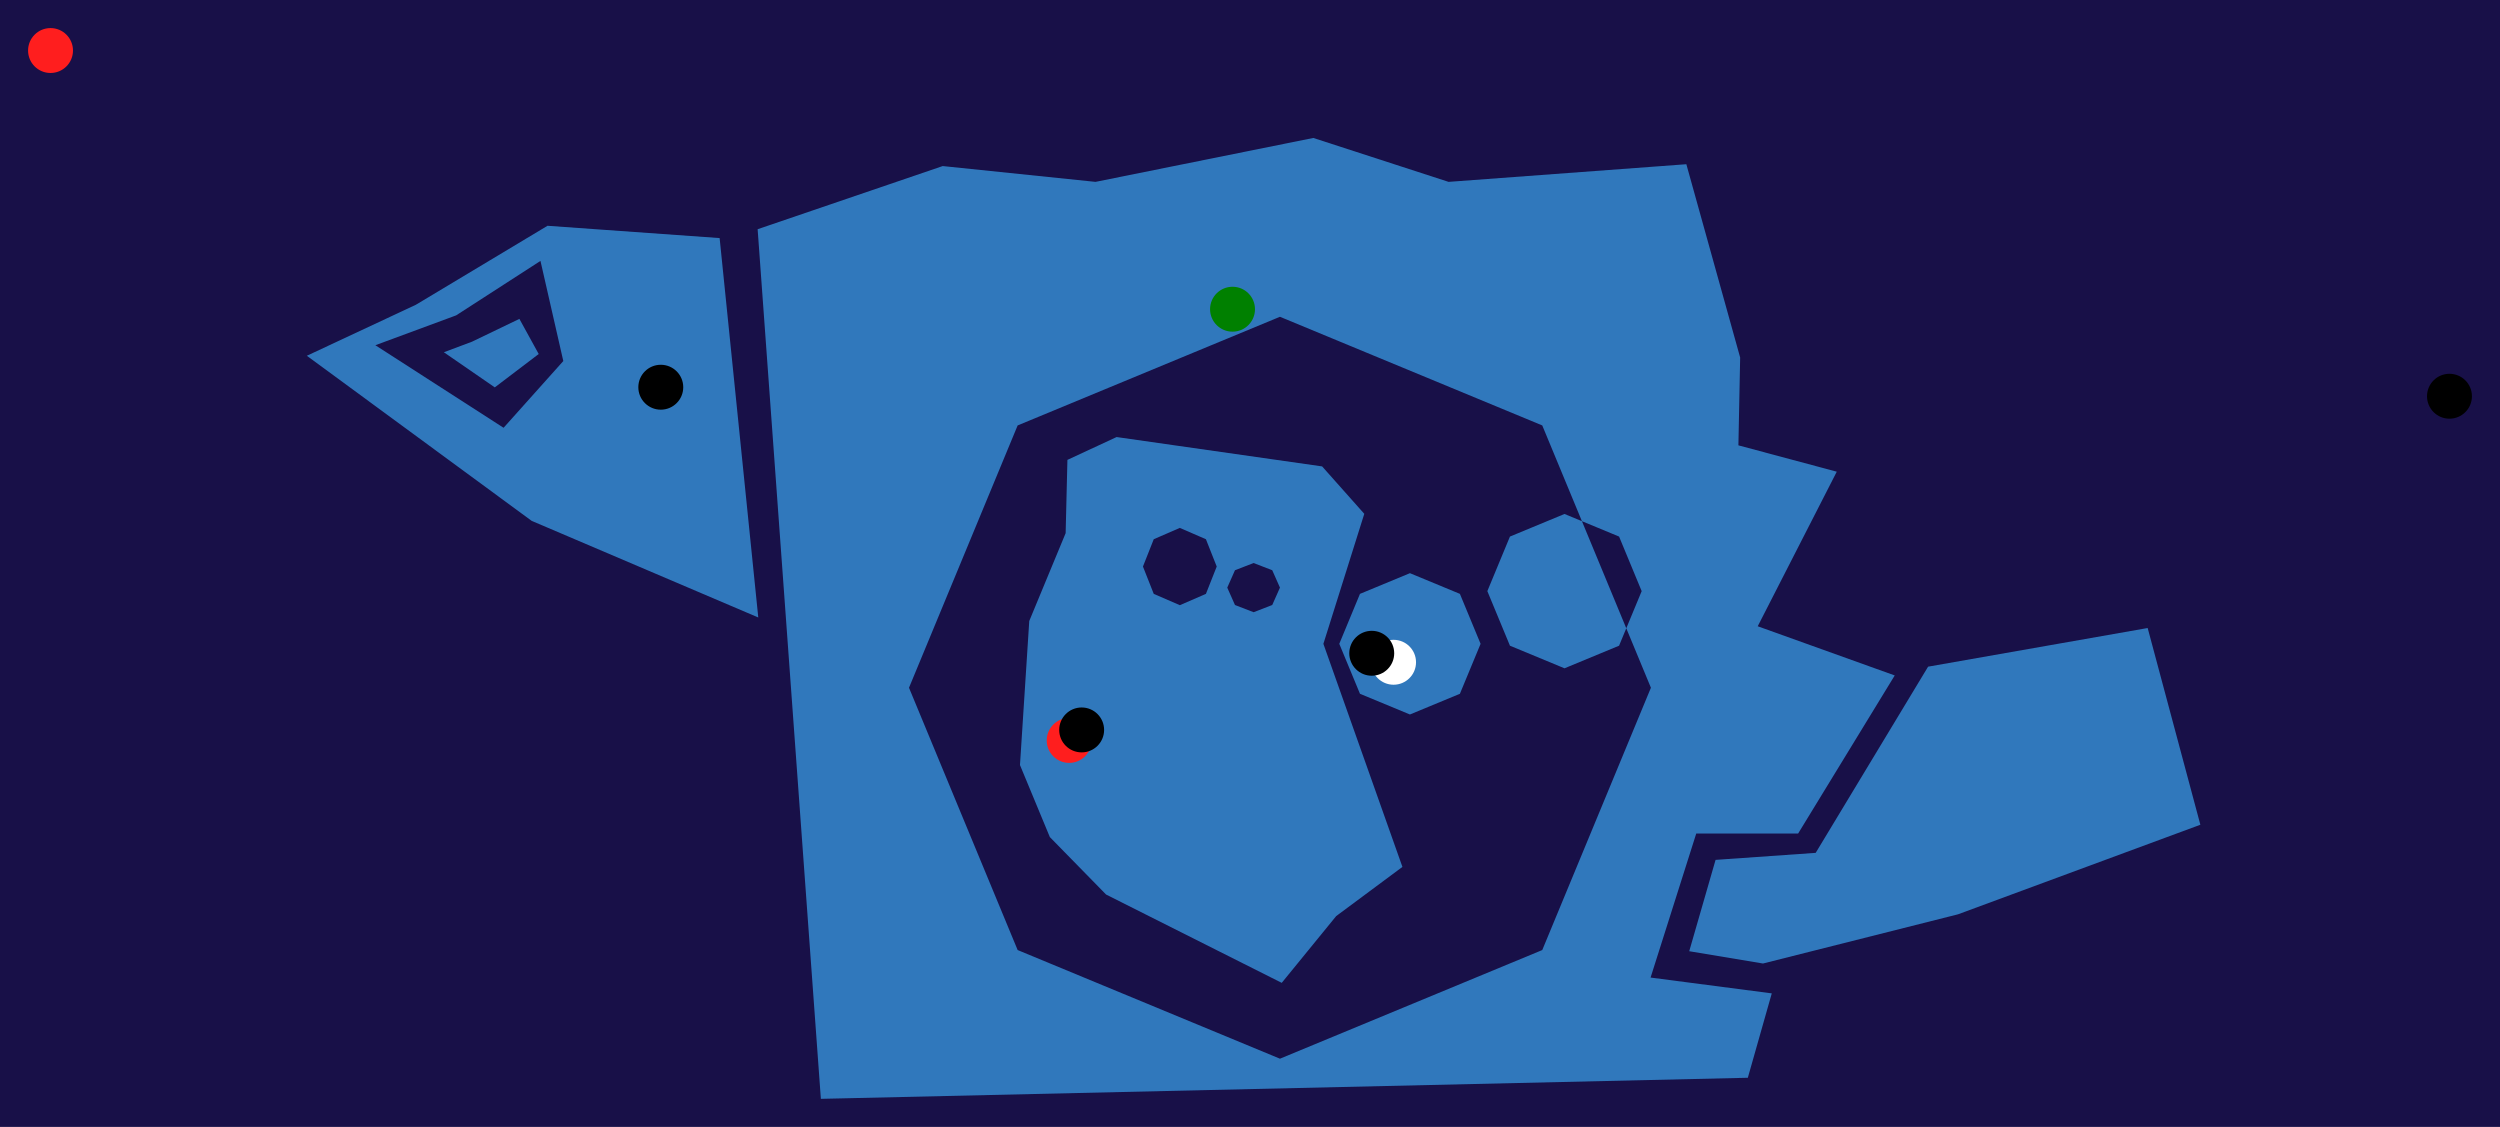
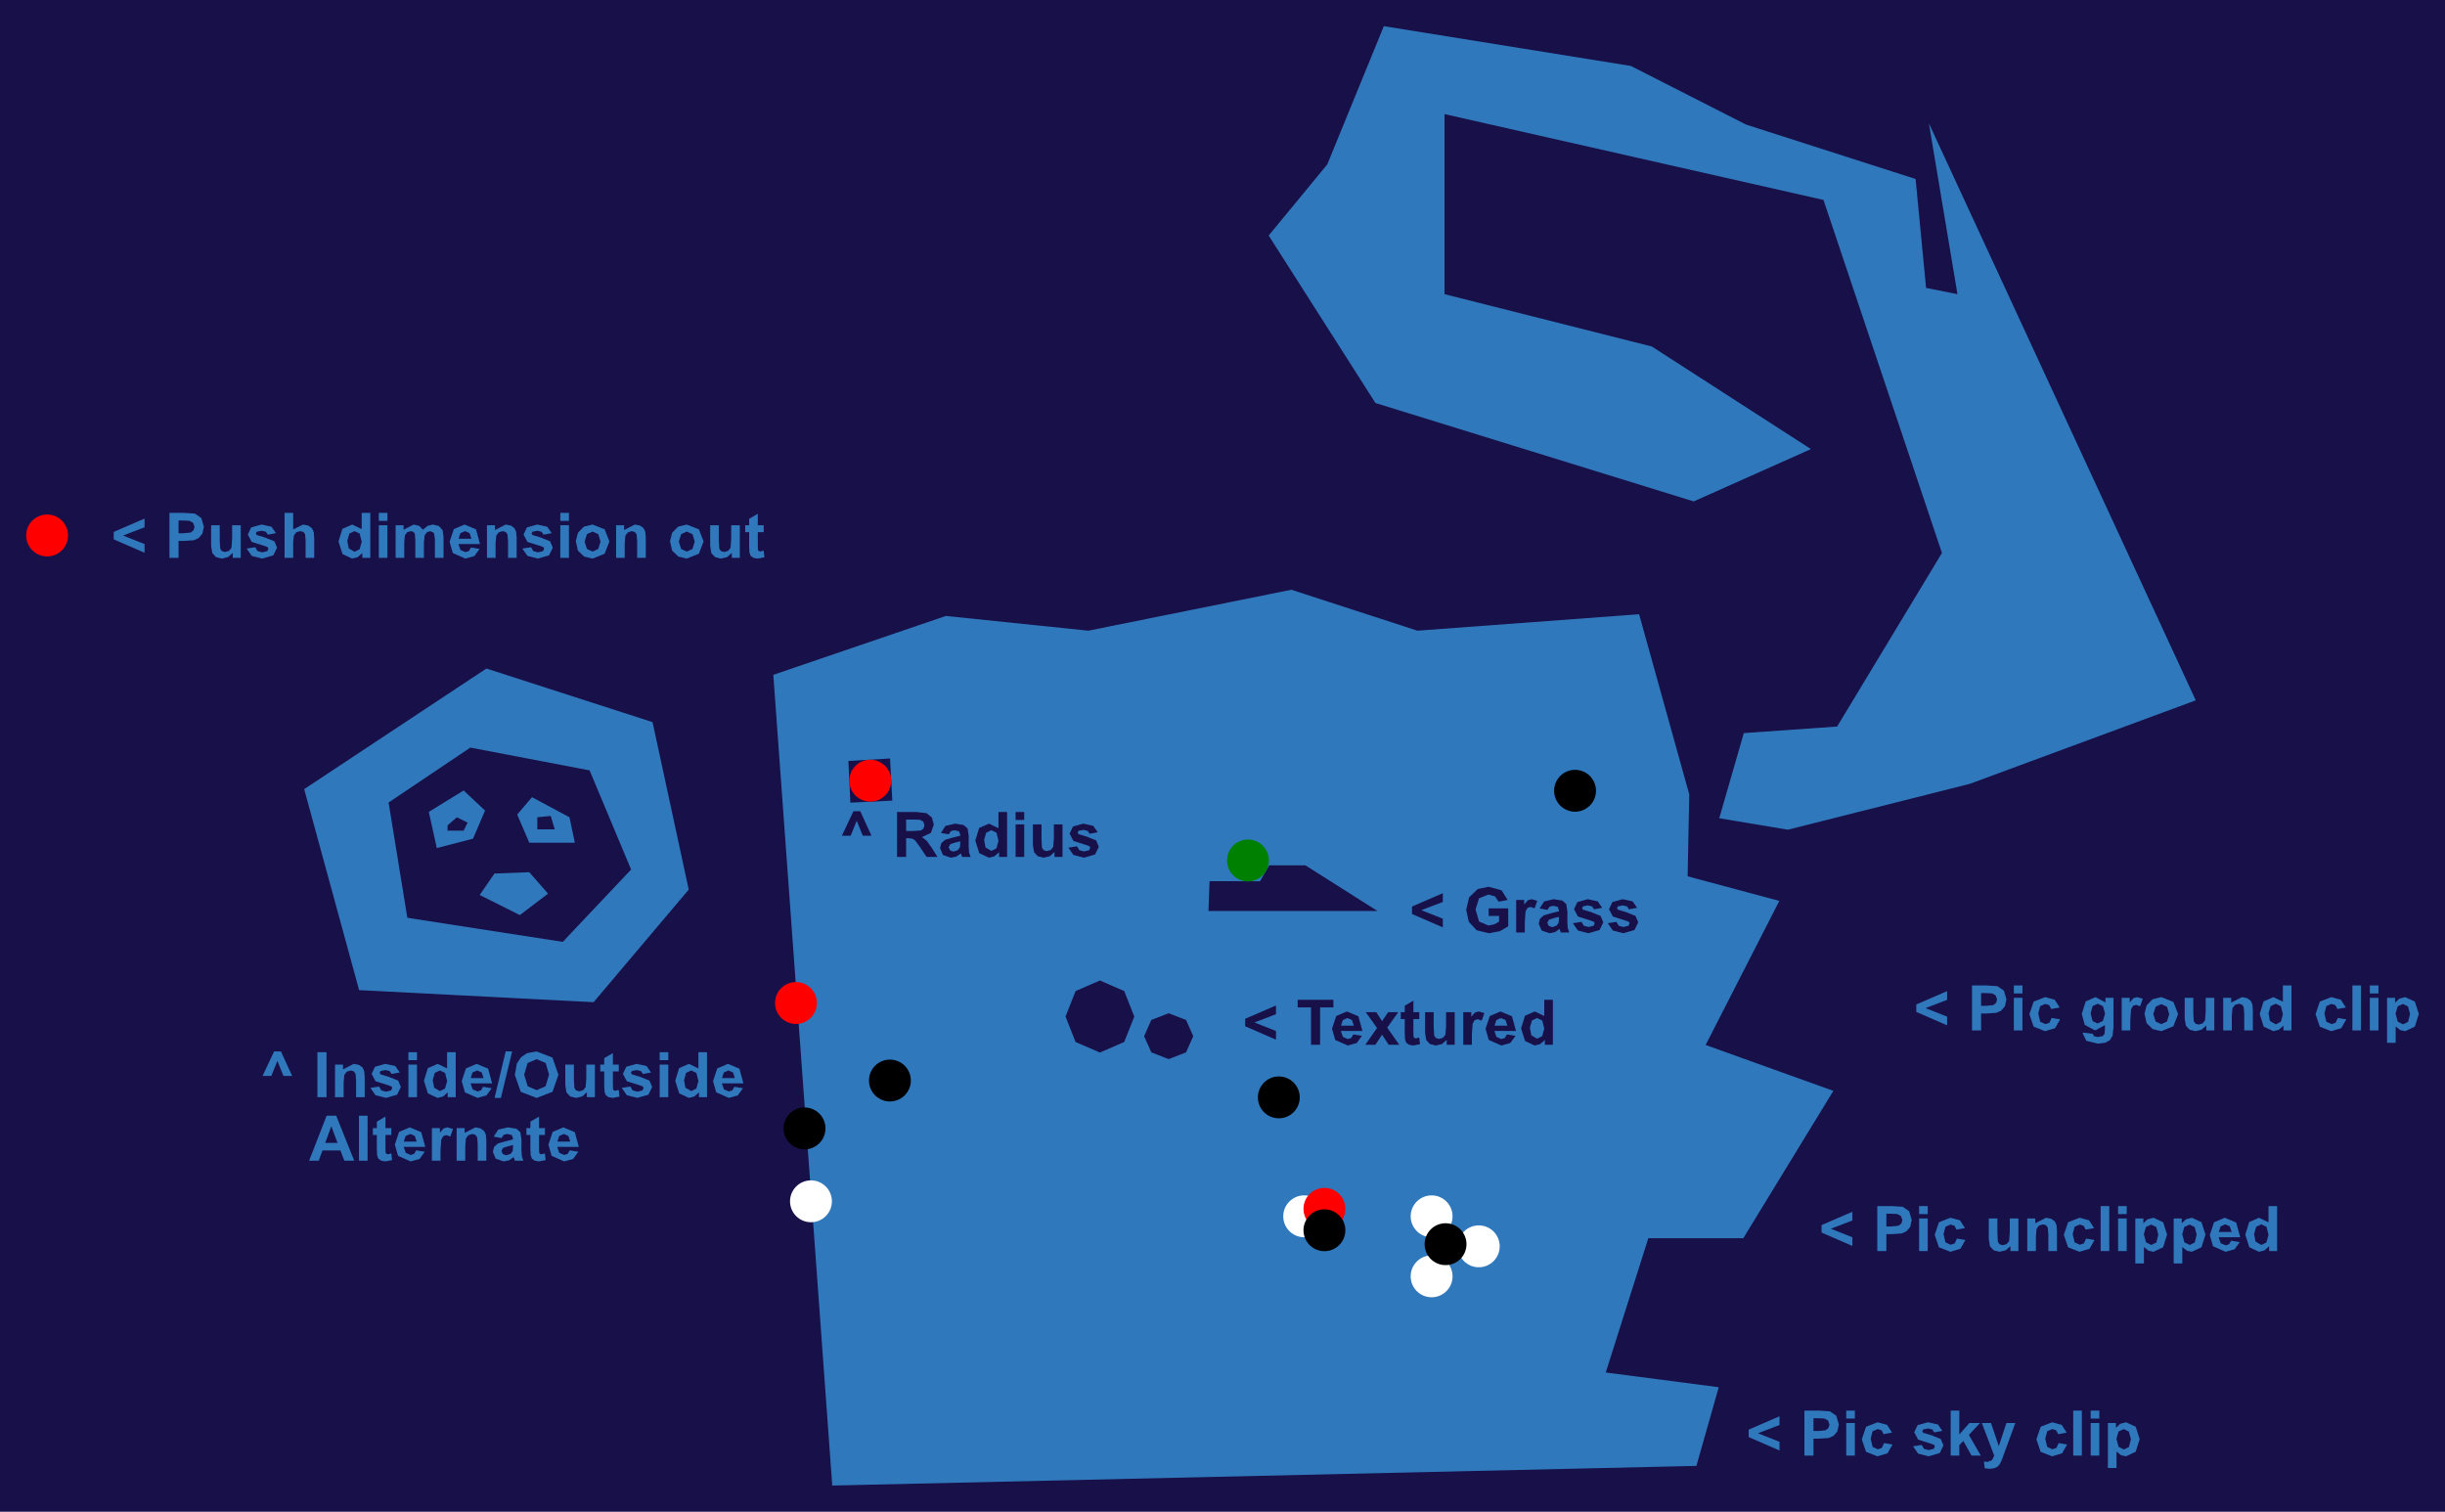
- <svg xmlns="http://www.w3.org/2000/svg" width="890.563" height="401.436">
+ <svg xmlns="http://www.w3.org/2000/svg" width="934.263" height="577.64">
  <rect width="100%" height="100%" style="fill: #181048;" />
-   <path fill-rule="evenodd" fill="#3078bc" d="M622.619 383.927 L292.414 391.436 L269.888 81.652 L335.816 59.155 L390.252 64.786 L467.841 49.143 L516.02 64.786 L600.719 58.5 L619.888 127.357 L619.263 158.643 L654.302 168.028 L626.145 223.091 L674.951 240.611 L640.537 296.925 L604.246 296.925 L587.977 348.233 L631.151 353.864 M576.755 230.014 L576.755 230.014 L557.317 238.065 L557.317 238.065 L537.88 230.014 L537.88 230.014 L529.829 210.577 L529.829 210.577 L537.88 191.139 L537.88 191.139 L557.317 183.088 L557.317 183.088 L563.52 185.657 L549.393 151.55 L455.952 112.846 L362.511 151.55 L323.807 244.991 L362.511 338.431 L455.952 377.136 L549.393 338.431 L588.097 244.991 L579.324 223.811 M527.424 229.348 L520.052 247.145 L520.052 247.145 L502.255 254.517 L502.255 254.517 L484.458 247.145 L484.458 247.145 L477.086 229.348 L477.086 229.348 L484.458 211.551 L484.458 211.551 L502.255 204.179 L502.255 204.179 L520.052 211.551 L520.052 211.551 L527.424 229.348 M499.58 308.813 L475.981 326.339 L456.584 350.116 L394.007 318.652 L394.007 318.652 L373.978 298.182 L363.341 272.528 L366.648 221.214 L366.648 221.214 L379.609 189.922 L379.609 189.922 L380.241 163.82 L397.761 155.686 L470.975 166.145 L485.992 183.039 L471.423 229.348 M584.806 210.577 L576.755 191.139 L563.521 185.658 L579.324 223.811 M453.203 203.131 L446.566 200.565 L439.93 203.131 L437.181 209.325 L439.93 215.519 L446.566 218.085 L453.203 215.519 L455.952 209.325 M429.578 192.083 L420.287 188.051 L410.995 192.083 L407.147 201.817 L410.995 211.55 L420.287 215.582 L429.578 211.55 L433.426 201.817 M646.794 303.808 L686.839 237.482 L765.053 223.717 L783.825 293.796 L697.477 325.707 L628.023 343.227 L601.743 338.847 L611.128 306.31 M195.031 80.429 L256.35 84.809 L270.116 219.962 L270.116 219.962 L189.399 185.548 L109.308 126.731 L148.102 108.586 M192.528 92.943 L162.494 112.34 L133.711 122.977 L179.388 152.385 L200.662 128.608 M191.902 126.106 L176.259 137.994 L158.114 125.48 L168.125 121.726 L185.019 113.591 Z" />
-   <circle cx="439.058" cy="110.15" r="8" stroke="black" stroke-width="0" fill="green" />
-   <circle cx="496.424" cy="235.918" r="8" stroke="black" stroke-width="0" fill="white" />
-   <circle cx="380.867" cy="263.762" r="8" stroke="black" stroke-width="0" fill="rgb(255,30,30)" />
-   <circle cx="18" cy="18" r="8" stroke="black" stroke-width="0" fill="rgb(255,30,30)" />
-   <circle cx="235.389" cy="137.939" r="8" stroke="black" stroke-width="0" fill="black" />
-   <circle cx="385.312" cy="260.019" r="8" stroke="black" stroke-width="0" fill="black" />
-   <circle cx="488.652" cy="232.712" r="8" stroke="black" stroke-width="0" fill="black" />
-   <circle cx="872.563" cy="141.151" r="8" stroke="black" stroke-width="0" fill="black" />
+   <path fill-rule="evenodd" fill="#3078bc" d="M648.218 560.132 L318.014 567.64 L295.488 257.857 L361.415 235.359 L415.852 240.991 L493.44 225.348 L541.62 240.991 L626.319 234.705 L645.488 303.562 L644.862 334.847 L679.902 344.233 L651.745 399.296 L700.551 416.816 L666.136 473.13 L629.845 473.13 L613.577 524.438 L656.751 530.069 M453.203 389.736 L446.566 387.17 L439.93 389.736 L437.181 395.93 L439.93 402.124 L446.566 404.69 L453.203 402.124 L455.952 395.93 M429.578 378.688 L420.287 374.656 L410.995 378.688 L407.147 388.421 L410.995 398.155 L420.287 402.187 L429.578 398.155 L433.426 388.421 M737.054 47.126 L839.024 267.604 L752.676 299.515 L683.222 317.035 L656.942 312.655 L666.328 280.118 L701.993 277.615 L742.039 211.29 L696.774 76.399 L551.976 43.6 L551.976 112.399 L631.175 132.398 L691.974 171.598 L647.175 191.597 L525.576 153.998 L484.777 89.999 L507.177 62.799 L528.776 10 L623.175 25.2 L667.174 47.599 L731.974 68.399 L735.974 109.999 L747.973 112.399 M260.27 204.101 L259.391 206.937 L260.27 209.773 L262.438 210.758 L264.6 209.773 L265.473 206.914 L264.6 204.101 L262.438 203.117 M224.27 204.101 L223.391 206.937 L224.27 209.773 L226.438 210.758 L228.6 209.773 L229.473 206.914 L228.6 204.101 L226.438 203.117 M175.918 203.738 L175.226 205.871 L180.148 205.871 L179.41 203.697 L177.699 202.953 M133.498 203.884 L132.707 206.668 L133.257 209.55 L135.484 210.84 L137.418 209.873 L138.214 206.984 L137.441 203.896 L135.46 202.953 M274.664 200.715 L274.664 206.433 L274.846 209.65 L275.508 210.588 L276.727 210.933 L278.238 210.47 L279.153 209.322 L279.399 205.965 L279.399 200.715 L282.692 200.715 L282.692 213.16 L279.633 213.16 L279.633 211.297 L277.846 212.867 L275.508 213.441 L273.258 212.89 L271.817 211.343 L271.371 208.59 L271.371 200.715 M217.399 200.715 L217.399 213.16 L214.106 213.16 L214.106 200.715 M148.039 200.715 L148.039 213.16 L144.746 213.16 L144.746 200.715 M83.96 200.715 L83.96 206.433 L84.142 209.65 L84.804 210.588 L86.023 210.933 L87.534 210.47 L88.449 209.322 L88.695 205.965 L88.695 200.715 L91.988 200.715 L91.988 213.16 L88.929 213.16 L88.929 211.297 L87.142 212.867 L84.804 213.441 L82.554 212.89 L81.113 211.343 L80.667 208.59 L80.667 200.715 M267.055 202.267 L268.86 206.902 L267.037 211.584 L262.449 213.441 L259.186 212.668 L256.824 210.4 L256.016 206.761 L256.824 203.586 L259.115 201.242 L262.426 200.433 M244.57 200.826 L245.936 201.828 L246.58 203.211 L246.762 205.425 L246.762 213.16 L243.469 213.16 L243.469 206.808 L243.258 204.201 L242.572 203.281 L241.43 202.953 L239.895 203.422 L238.963 204.664 L238.711 207.523 L238.711 213.16 L235.418 213.16 L235.418 200.715 L238.477 200.715 L238.477 202.543 L242.578 200.433 M231.055 202.267 L232.86 206.902 L231.037 211.584 L226.449 213.441 L223.186 212.668 L220.824 210.4 L220.016 206.761 L220.824 203.586 L223.115 201.242 L226.426 200.433 M209.094 201.265 L210.805 203.726 L207.699 204.3 L206.943 203.187 L205.355 202.8 L203.492 203.164 L203.117 203.832 L203.445 204.429 L206.521 205.355 L210.195 206.82 L211.226 209.269 L209.797 212.211 L205.566 213.441 L201.541 212.41 L199.601 209.609 L202.906 209.105 L203.762 210.564 L205.566 211.062 L207.488 210.593 L207.922 209.715 L207.687 209.093 L206.586 208.66 L201.535 207.054 L200.058 204.254 L201.336 201.535 L205.297 200.433 M195.227 200.826 L196.592 201.828 L197.236 203.211 L197.418 205.425 L197.418 213.16 L194.125 213.16 L194.125 206.808 L193.914 204.201 L193.228 203.281 L192.086 202.953 L190.551 203.422 L189.619 204.664 L189.367 207.523 L189.367 213.16 L186.074 213.16 L186.074 200.715 L189.133 200.715 L189.133 202.543 L193.234 200.433 M181.883 202.267 L183.418 207.886 L175.168 207.886 L175.965 210.166 L177.863 210.98 L179.164 210.558 L179.961 209.199 L183.242 209.75 L181.244 212.498 L177.828 213.441 L173.023 211.32 L171.793 207.031 L173.41 202.185 L177.5 200.433 M160.16 200.925 L161.601 202.414 L163.371 200.925 L165.398 200.433 L167.718 200.99 L169.136 202.625 L169.476 205.203 L169.476 213.16 L166.183 213.16 L166.183 206.047 L165.843 203.656 L164.437 202.953 L163.136 203.375 L162.257 204.611 L161.988 207.183 L161.988 213.16 L158.695 213.16 L158.695 206.34 L158.519 203.996 L157.974 203.211 L156.972 202.953 L155.601 203.363 L154.728 204.547 L154.464 207.113 L154.464 213.16 L151.171 213.16 L151.171 200.715 L154.207 200.715 L154.207 202.414 L158.086 200.433 M103.734 201.265 L105.445 203.726 L102.339 204.3 L101.583 203.187 L99.995 202.8 L98.132 203.164 L97.757 203.832 L98.085 204.429 L101.161 205.355 L104.835 206.82 L105.866 209.269 L104.437 212.211 L100.206 213.441 L96.181 212.41 L94.241 209.609 L97.546 209.105 L98.402 210.564 L100.206 211.062 L102.128 210.593 L102.562 209.715 L102.327 209.093 L101.226 208.66 L96.175 207.054 L94.698 204.254 L95.976 201.535 L99.937 200.433 M68.222 203.761 L70.12 203.761 L72.862 203.492 L73.946 202.648 L74.339 201.312 L73.788 199.765 L72.394 199.004 L69.898 198.886 L68.222 198.886 M55.234 201.488 L47.019 204.629 L55.234 207.886 L55.234 211.203 L43.456 206.082 L43.456 203.246 L55.234 198.148 M289.563 200.715 L291.813 200.715 L291.813 203.34 L289.563 203.34 L289.563 208.355 L289.627 210.131 L289.92 210.547 L290.477 210.711 L291.801 210.394 L292.082 212.949 L289.481 213.441 L287.875 213.142 L286.826 212.369 L286.363 211.086 L286.258 208.765 L286.258 203.34 L284.746 203.34 L284.746 200.715 L286.258 200.715 L286.258 198.242 L289.563 196.32 M217.399 195.98 L217.399 199.027 L214.106 199.027 L214.106 195.98 M148.039 195.98 L148.039 199.027 L144.746 199.027 L144.746 195.98 M141.496 195.98 L141.496 213.16 L138.437 213.16 L138.437 211.332 L136.638 212.92 L134.546 213.441 L130.873 211.713 L129.343 206.89 L130.832 202.08 L134.593 200.433 L138.203 202.168 L138.203 195.98 M112.027 195.98 L112.027 202.297 L115.835 200.433 L117.886 200.855 L119.263 201.933 L119.896 203.386 L120.066 205.859 L120.066 213.16 L116.773 213.16 L116.773 206.586 L116.585 204.101 L115.923 203.263 L114.734 202.953 L113.269 203.351 L112.326 204.552 L112.027 206.925 L112.027 213.16 L108.734 213.16 L108.734 195.98 M70.319 195.98 L74.444 196.238 L76.917 197.92 L77.913 201.265 L77.339 203.925 L75.88 205.619 L74.081 206.433 L70.483 206.679 L68.222 206.679 L68.222 213.16 L64.753 213.16 L64.753 195.98 M194.037 438.031 L192.244 438.605 L191.6 439.765 L192.116 440.961 L193.428 441.465 L195.127 440.879 L195.912 439.789 L196.041 438.183 L196.041 437.527 M213.674 434.082 L212.983 436.215 L217.905 436.215 L217.166 434.041 L215.455 433.297 M154.994 434.082 L154.303 436.215 L159.225 436.215 L158.486 434.041 L156.775 433.297 M219.639 432.611 L221.174 438.23 L212.924 438.23 L213.721 440.51 L215.62 441.324 L216.92 440.902 L217.717 439.543 L220.998 440.094 L219 442.842 L215.584 443.785 L210.78 441.664 L209.549 437.375 L211.166 432.529 L215.256 430.777 M197.319 431.299 L198.836 432.623 L199.276 435.57 L199.241 439.414 L199.399 441.834 L199.991 443.504 L196.733 443.504 L196.416 442.531 L196.299 442.144 L194.494 443.375 L192.444 443.785 L189.414 442.742 L188.307 440.105 L188.811 438.224 L190.223 436.959 L192.842 436.191 L196.041 435.383 L196.041 435.054 L195.573 433.701 L193.803 433.297 L192.432 433.642 L191.635 434.855 L188.647 434.316 L190.381 431.644 L194.037 430.777 M183.639 431.17 L185.004 432.172 L185.649 433.554 L185.83 435.769 L185.83 443.504 L182.537 443.504 L182.537 437.152 L182.327 434.545 L181.641 433.625 L180.498 433.297 L178.963 433.765 L178.032 435.008 L177.78 437.867 L177.78 443.504 L174.487 443.504 L174.487 431.058 L177.545 431.058 L177.545 432.886 L181.647 430.777 M173.096 431.398 L172.076 434.269 L170.53 433.73 L169.358 434.111 L168.602 435.488 L168.326 439.66 L168.326 443.504 L165.034 443.504 L165.034 431.058 L168.092 431.058 L168.092 432.828 L169.504 431.176 L170.928 430.777 M160.959 432.611 L162.494 438.23 L154.244 438.23 L155.041 440.51 L156.94 441.324 L158.24 440.902 L159.037 439.543 L162.318 440.094 L160.32 442.842 L156.904 443.785 L152.1 441.664 L150.869 437.375 L152.486 432.529 L156.576 430.777 M124.28 436.707 L128.967 436.707 L126.6 430.332 M205.975 431.058 L208.225 431.058 L208.225 433.683 L205.975 433.683 L205.975 438.699 L206.04 440.474 L206.333 440.89 L206.889 441.054 L208.213 440.738 L208.495 443.293 L205.893 443.785 L204.288 443.486 L203.239 442.713 L202.776 441.429 L202.67 439.109 L202.67 433.683 L201.159 433.683 L201.159 431.058 L202.67 431.058 L202.67 428.586 L205.975 426.664 M147.295 431.058 L149.545 431.058 L149.545 433.683 L147.295 433.683 L147.295 438.699 L147.36 440.474 L147.653 440.89 L148.209 441.054 L149.533 440.738 L149.815 443.293 L147.213 443.785 L145.608 443.486 L144.559 442.713 L144.096 441.429 L143.99 439.109 L143.99 433.683 L142.479 433.683 L142.479 431.058 L143.99 431.058 L143.99 428.586 L147.295 426.664 M140.459 426.324 L140.459 443.504 L137.166 443.504 L137.166 426.324 M128.475 426.324 L135.354 443.504 L131.58 443.504 L130.08 439.601 L123.213 439.601 L121.795 443.504 L118.115 443.504 L124.807 426.324 M276.573 409.815 L275.881 411.948 L280.803 411.948 L280.065 409.774 L278.354 409.03 M262.161 409.962 L261.37 412.745 L261.921 415.628 L264.147 416.917 L266.081 415.95 L266.878 413.061 L266.104 409.973 L264.124 409.03 M180.549 409.815 L179.857 411.948 L184.779 411.948 L184.041 409.774 L182.33 409.03 M166.137 409.962 L165.346 412.745 L165.897 415.628 L168.123 416.917 L170.057 415.95 L170.854 413.061 L170.08 409.973 L168.1 409.03 M255.366 406.792 L255.366 419.237 L252.073 419.237 L252.073 406.792 M219.295 406.792 L219.295 412.51 L219.477 415.727 L220.139 416.665 L221.358 417.01 L222.87 416.548 L223.784 415.399 L224.03 412.042 L224.03 406.792 L227.323 406.792 L227.323 419.237 L224.264 419.237 L224.264 417.374 L222.477 418.944 L220.139 419.518 L217.889 418.967 L216.448 417.421 L216.003 414.667 L216.003 406.792 M159.342 406.792 L159.342 419.237 L156.049 419.237 L156.049 406.792 M282.538 408.344 L284.073 413.964 L275.823 413.964 L276.62 416.243 L278.518 417.057 L279.819 416.635 L280.616 415.276 L283.897 415.827 L281.899 418.575 L278.483 419.518 L273.678 417.397 L272.448 413.108 L274.065 408.262 L278.155 406.51 M247.061 407.342 L248.772 409.803 L245.666 410.378 L244.91 409.264 L243.323 408.878 L241.459 409.241 L241.084 409.909 L241.412 410.507 L244.489 411.432 L248.162 412.897 L249.194 415.346 L247.764 418.288 L243.533 419.518 L239.508 418.487 L237.569 415.686 L240.873 415.182 L241.729 416.641 L243.533 417.139 L245.455 416.671 L245.889 415.792 L245.655 415.171 L244.553 414.737 L239.502 413.132 L238.026 410.331 L239.303 407.612 L243.264 406.51 M186.514 408.344 L188.049 413.964 L179.799 413.964 L180.596 416.243 L182.494 417.057 L183.795 416.635 L184.592 415.276 L187.873 415.827 L185.875 418.575 L182.459 419.518 L177.654 417.397 L176.424 413.108 L178.041 408.262 L182.131 406.51 M151.037 407.342 L152.748 409.803 L149.642 410.378 L148.886 409.264 L147.299 408.878 L145.435 409.241 L145.06 409.909 L145.388 410.507 L148.465 411.432 L152.138 412.897 L153.17 415.346 L151.74 418.288 L147.509 419.518 L143.484 418.487 L141.545 415.686 L144.849 415.182 L145.705 416.641 L147.509 417.139 L149.431 416.671 L149.865 415.792 L149.631 415.171 L148.529 414.737 L143.478 413.132 L142.002 410.331 L143.279 407.612 L147.24 406.51 M137.17 406.903 L138.535 407.905 L139.179 409.288 L139.361 411.503 L139.361 419.237 L136.068 419.237 L136.068 412.885 L135.857 410.278 L135.172 409.358 L134.029 409.03 L132.494 409.499 L131.562 410.741 L131.31 413.6 L131.31 419.237 L128.017 419.237 L128.017 406.792 L131.076 406.792 L131.076 408.62 L135.178 406.51 M201.608 406.2 L200.295 410.635 L201.643 415.059 L205.065 416.565 L208.469 415.071 L209.799 410.589 L208.504 406.182 L205.065 404.729 M234.194 406.792 L236.444 406.792 L236.444 409.417 L234.194 409.417 L234.194 414.432 L234.258 416.208 L234.551 416.624 L235.108 416.788 L236.432 416.471 L236.713 419.026 L234.112 419.518 L232.506 419.219 L231.458 418.446 L230.995 417.163 L230.889 414.842 L230.889 409.417 L229.377 409.417 L229.377 406.792 L230.889 406.792 L230.889 404.319 L234.194 402.397 M270.159 402.057 L270.159 419.237 L267.1 419.237 L267.1 417.409 L265.301 418.997 L263.21 419.518 L259.536 417.79 L258.007 412.967 L259.495 408.157 L263.257 406.51 L266.866 408.245 L266.866 402.057 M255.366 402.057 L255.366 405.104 L252.073 405.104 L252.073 402.057 M174.135 402.057 L174.135 419.237 L171.076 419.237 L171.076 417.409 L169.277 418.997 L167.186 419.518 L163.512 417.79 L161.983 412.967 L163.471 408.157 L167.233 406.51 L170.842 408.245 L170.842 402.057 M159.342 402.057 L159.342 405.104 L156.049 405.104 L156.049 402.057 M124.756 402.057 L124.756 419.237 L121.287 419.237 L121.287 402.057 M211.106 404.12 L213.385 410.671 L211.123 417.18 L205.077 419.53 L198.983 417.192 L196.721 410.753 L197.506 406.346 L199.106 403.991 L201.327 402.444 L205.03 401.764 M195.698 401.764 L191.397 419.53 L188.971 419.53 L193.225 401.764 M107.349 401.764 L111.638 411.128 L108.31 411.128 L105.99 405.397 L103.681 411.128 L100.33 411.128 L104.736 401.764 M185.861 255.452 L249.348 275.932 L263.172 339.931 L226.82 382.939 L137.222 378.331 L116.23 301.532 M179.717 285.66 L148.485 306.652 L155.653 350.683 L215.045 359.899 L241.156 332.251 L225.284 294.364 M177.157 302.044 L185.349 309.724 L180.741 320.475 L166.917 324.059 L163.845 310.236 M217.605 312.284 L219.652 322.011 L202.245 322.011 L197.637 311.26 L203.269 304.604 M202.245 333.275 L209.413 341.467 L198.661 349.659 L183.301 341.979 L188.933 333.787 M205.317 312.284 L205.317 316.891 L211.973 316.891 L210.437 311.772 M174.597 312.284 L171.013 315.356 L171.013 317.403 L177.157 317.403 L178.693 314.332 M823.692 384.675 L822.813 387.511 L823.692 390.347 L825.86 391.331 L828.022 390.347 L828.895 387.487 L828.022 384.675 L825.86 383.69 M916.177 384.54 L915.38 387.3 L916.212 390.399 L918.239 391.401 L920.15 390.481 L920.911 387.464 L920.126 384.558 L918.181 383.608 M867.608 384.458 L866.817 387.241 L867.368 390.124 L869.594 391.413 L871.528 390.446 L872.325 387.558 L871.551 384.47 L869.571 383.526 M799.604 384.446 L798.837 387.253 L799.604 390.153 L801.497 391.073 L803.536 390.13 L804.368 387.335 L803.571 384.464 L801.556 383.526 M908.837 381.288 L908.837 393.733 L905.544 393.733 L905.544 381.288 M838.087 381.288 L838.087 387.007 L838.268 390.224 L838.93 391.161 L840.149 391.507 L841.661 391.044 L842.575 389.895 L842.821 386.538 L842.821 381.288 L846.114 381.288 L846.114 393.733 L843.055 393.733 L843.055 391.87 L841.268 393.44 L838.93 394.015 L836.68 393.464 L835.239 391.917 L834.794 389.163 L834.794 381.288 M772.805 381.288 L772.805 393.733 L769.512 393.733 L769.512 381.288 M922.751 382.706 L924.263 387.44 L922.739 392.286 L919.048 394.015 L917.179 393.604 L915.415 392.198 L915.415 398.468 L912.122 398.468 L912.122 381.288 L915.193 381.288 L915.193 383.116 L916.81 381.593 L919.072 381.007 M894.452 381.985 L896.38 384.968 L893.134 385.554 L892.389 384.089 L890.884 383.597 L888.921 384.446 L888.188 387.288 L888.932 390.417 L890.93 391.331 L892.466 390.798 L893.309 388.964 L896.544 389.515 L894.61 392.878 L890.778 394.015 L886.425 392.292 L884.801 387.522 L886.43 382.724 L890.837 381.007 M858.657 381.399 L860.022 382.401 L860.667 383.784 L860.848 385.999 L860.848 393.733 L857.555 393.733 L857.555 387.382 L857.344 384.774 L856.659 383.854 L855.516 383.526 L853.981 383.995 L853.05 385.237 L852.798 388.097 L852.798 393.733 L849.505 393.733 L849.505 381.288 L852.563 381.288 L852.563 383.116 L856.665 381.007 M830.477 382.841 L832.282 387.476 L830.46 392.157 L825.872 394.015 L822.608 393.241 L820.247 390.974 L819.438 387.335 L820.247 384.159 L822.538 381.815 L825.848 381.007 M818.786 381.628 L817.766 384.499 L816.22 383.96 L815.048 384.341 L814.292 385.718 L814.016 389.89 L814.016 393.733 L810.723 393.733 L810.723 381.288 L813.782 381.288 L813.782 383.058 L815.194 381.405 L816.618 381.007 M804.52 383.034 L804.52 381.288 L807.602 381.288 L807.602 392.456 L807.239 395.749 L806.22 397.46 L804.468 398.433 L801.696 398.784 L797.208 397.7 L795.884 394.952 L795.895 394.554 L799.657 395.011 L800.091 395.913 L801.567 396.265 L803.501 395.878 L804.157 395.046 L804.309 393.534 L804.309 391.718 L800.583 393.733 L796.61 391.612 L795.462 387.44 L796.968 382.659 L800.712 381.007 M785.108 381.985 L787.036 384.968 L783.79 385.554 L783.045 384.089 L781.54 383.597 L779.577 384.446 L778.844 387.288 L779.588 390.417 L781.586 391.331 L783.122 390.798 L783.965 388.964 L787.2 389.515 L785.266 392.878 L781.434 394.015 L777.081 392.292 L775.457 387.522 L777.086 382.724 L781.493 381.007 M756.996 384.335 L758.895 384.335 L761.637 384.065 L762.721 383.222 L763.113 381.886 L762.563 380.339 L761.168 379.577 L758.672 379.46 L756.996 379.46 M744.008 382.061 L735.793 385.202 L744.008 388.46 L744.008 391.776 L732.231 386.655 L732.231 383.819 L744.008 378.722 M908.837 376.554 L908.837 379.601 L905.544 379.601 L905.544 376.554 M902.165 376.554 L902.165 393.733 L898.872 393.733 L898.872 376.554 M875.606 376.554 L875.606 393.733 L872.548 393.733 L872.548 391.905 L870.749 393.493 L868.657 394.015 L864.983 392.286 L863.454 387.464 L864.942 382.653 L868.704 381.007 L872.313 382.741 L872.313 376.554 M772.805 376.554 L772.805 379.601 L769.512 379.601 L769.512 376.554 M759.094 376.554 L763.219 376.811 L765.692 378.493 L766.688 381.839 L766.113 384.499 L764.654 386.192 L762.856 387.007 L759.258 387.253 L756.996 387.253 L756.996 393.733 L753.527 393.733 L753.527 376.554 M834.648 468.845 L833.851 471.605 L834.683 474.704 L836.711 475.706 L838.621 474.786 L839.383 471.769 L838.597 468.862 L836.652 467.913 M819.984 468.845 L819.187 471.605 L820.019 474.704 L822.047 475.706 L823.957 474.786 L824.719 471.769 L823.933 468.862 L821.988 467.913 M862.111 468.763 L861.32 471.546 L861.871 474.429 L864.098 475.718 L866.031 474.751 L866.828 471.862 L866.055 468.774 L864.074 467.831 M848.515 468.616 L847.824 470.749 L852.746 470.749 L852.008 468.575 L850.297 467.831 M812.644 465.593 L812.644 478.038 L809.351 478.038 L809.351 465.593 M763.23 465.593 L763.23 471.312 L763.412 474.528 L764.074 475.466 L765.292 475.812 L766.804 475.349 L767.718 474.2 L767.964 470.843 L767.964 465.593 L771.257 465.593 L771.257 478.038 L768.199 478.038 L768.199 476.175 L766.412 477.745 L764.074 478.319 L761.824 477.769 L760.382 476.222 L759.937 473.468 L759.937 465.593 M736.612 465.593 L736.612 478.038 L733.319 478.038 L733.319 465.593 M854.48 467.146 L856.015 472.765 L847.765 472.765 L848.562 475.044 L850.461 475.858 L851.761 475.437 L852.558 474.077 L855.84 474.628 L853.842 477.376 L850.425 478.319 L845.621 476.198 L844.39 471.909 L846.008 467.064 L850.097 465.312 M841.222 467.011 L842.734 471.745 L841.211 476.591 L837.519 478.319 L835.65 477.909 L833.886 476.503 L833.886 482.772 L830.594 482.772 L830.594 465.593 L833.664 465.593 L833.664 467.421 L835.281 465.897 L837.543 465.312 M826.558 467.011 L828.07 471.745 L826.547 476.591 L822.855 478.319 L820.986 477.909 L819.222 476.503 L819.222 482.772 L815.93 482.772 L815.93 465.593 L819 465.593 L819 467.421 L820.617 465.897 L822.879 465.312 M798.259 466.29 L800.187 469.272 L796.941 469.858 L796.197 468.394 L794.691 467.901 L792.728 468.751 L791.995 471.593 L792.74 474.722 L794.738 475.636 L796.273 475.103 L797.117 473.269 L800.351 473.819 L798.417 477.183 L794.585 478.319 L790.232 476.597 L788.609 471.827 L790.238 467.028 L794.644 465.312 M783.8 465.704 L785.165 466.706 L785.81 468.089 L785.992 470.304 L785.992 478.038 L782.699 478.038 L782.699 471.687 L782.488 469.079 L781.802 468.159 L780.66 467.831 L779.124 468.3 L778.193 469.542 L777.941 472.401 L777.941 478.038 L774.648 478.038 L774.648 465.593 L777.706 465.593 L777.706 467.421 L781.808 465.312 M748.915 466.29 L750.843 469.272 L747.597 469.858 L746.853 468.394 L745.347 467.901 L743.384 468.751 L742.651 471.593 L743.396 474.722 L745.394 475.636 L746.929 475.103 L747.773 473.269 L751.007 473.819 L749.073 477.183 L745.241 478.319 L740.888 476.597 L739.265 471.827 L740.894 467.028 L745.3 465.312 M720.803 468.64 L722.702 468.64 L725.444 468.37 L726.528 467.526 L726.921 466.19 L726.37 464.644 L724.975 463.882 L722.479 463.765 L720.803 463.765 M707.815 466.366 L699.6 469.507 L707.815 472.765 L707.815 476.081 L696.038 470.96 L696.038 468.124 L707.815 463.026 M870.109 460.858 L870.109 478.038 L867.051 478.038 L867.051 476.21 L865.252 477.798 L863.16 478.319 L859.486 476.591 L857.957 471.769 L859.445 466.958 L863.207 465.312 L866.816 467.046 L866.816 460.858 M812.644 460.858 L812.644 463.905 L809.351 463.905 L809.351 460.858 M805.972 460.858 L805.972 478.038 L802.679 478.038 L802.679 460.858 M736.612 460.858 L736.612 463.905 L733.319 463.905 L733.319 460.858 M722.901 460.858 L727.026 461.116 L729.499 462.798 L730.495 466.144 L729.921 468.804 L728.462 470.497 L726.663 471.312 L723.065 471.558 L720.803 471.558 L720.803 478.038 L717.335 478.038 L717.335 460.858 M809.508 546.995 L808.711 549.755 L809.543 552.855 L811.57 553.857 L813.48 552.937 L814.242 549.919 L813.457 547.013 L811.512 546.064 M802.168 543.743 L802.168 556.189 L798.875 556.189 L798.875 543.743 M760.788 543.743 L763.765 552.579 L766.671 543.743 L770.081 543.743 L765.687 555.72 L764.901 557.888 L764.075 559.552 L763.173 560.484 L761.919 561.04 L760.237 561.239 L758.374 561.04 L758.081 558.462 L759.476 558.614 L761.175 557.941 L762.019 556.224 L757.284 543.743 M708.76 543.743 L708.76 556.189 L705.467 556.189 L705.467 543.743 M816.082 545.161 L817.594 549.896 L816.07 554.741 L812.379 556.47 L810.51 556.06 L808.746 554.654 L808.746 560.923 L805.453 560.923 L805.453 543.743 L808.523 543.743 L808.523 545.572 L810.141 544.048 L812.402 543.462 M787.783 544.441 L789.71 547.423 L786.464 548.009 L785.72 546.544 L784.214 546.052 L782.251 546.902 L781.519 549.743 L782.263 552.872 L784.261 553.786 L785.796 553.253 L786.64 551.419 L789.874 551.97 L787.941 555.333 L784.109 556.47 L779.755 554.747 L778.132 549.978 L779.761 545.179 L784.167 543.462 M740.487 544.294 L742.198 546.755 L739.092 547.329 L738.336 546.216 L736.749 545.829 L734.885 546.193 L734.51 546.861 L734.838 547.458 L737.915 548.384 L741.588 549.849 L742.62 552.298 L741.19 555.239 L736.96 556.47 L732.934 555.439 L730.995 552.638 L734.299 552.134 L735.155 553.593 L736.96 554.091 L738.881 553.622 L739.315 552.743 L739.081 552.122 L737.979 551.689 L732.928 550.083 L731.452 547.282 L732.729 544.564 L736.69 543.462 M721.063 544.441 L722.99 547.423 L719.744 548.009 L719 546.544 L717.494 546.052 L715.531 546.902 L714.799 549.743 L715.543 552.872 L717.541 553.786 L719.076 553.253 L719.92 551.419 L723.154 551.97 L721.221 555.333 L717.389 556.47 L713.035 554.747 L711.412 549.978 L713.041 545.179 L717.447 543.462 M692.951 546.79 L694.849 546.79 L697.592 546.521 L698.676 545.677 L699.068 544.341 L698.517 542.794 L697.123 542.032 L694.627 541.915 L692.951 541.915 M679.963 544.517 L671.748 547.657 L679.963 550.915 L679.963 554.232 L668.185 549.111 L668.185 546.275 L679.963 541.177 M802.168 539.009 L802.168 542.056 L798.875 542.056 L798.875 539.009 M795.496 539.009 L795.496 556.189 L792.203 556.189 L792.203 539.009 M748.675 539.009 L748.675 548.126 L752.53 543.743 L756.585 543.743 L752.331 548.29 L756.889 556.189 L753.339 556.189 L750.21 550.599 L748.675 552.204 L748.675 556.189 L745.382 556.189 L745.382 539.009 M708.76 539.009 L708.76 542.056 L705.467 542.056 L705.467 539.009 M695.049 539.009 L699.174 539.267 L701.646 540.948 L702.642 544.294 L702.068 546.954 L700.609 548.648 L698.81 549.462 L695.213 549.708 L692.951 549.708 L692.951 556.189 L689.482 556.189 L689.482 539.009 M324.181 290.769 L324.931 306.698 L340.963 305.918 L340.102 289.824 M366.932 321.473 L366.932 322.129 L366.804 323.735 L366.018 324.824 L364.319 325.41 L363.007 324.906 L362.491 323.711 L363.136 322.551 L364.929 321.977 M378.788 317.242 L380.769 318.186 L381.542 321.274 L380.745 324.162 L378.812 325.129 L376.585 323.84 L376.034 320.957 L376.825 318.174 M394.675 315.004 L394.675 322.879 L395.12 325.633 L396.562 327.18 L398.812 327.731 L401.15 327.156 L402.937 325.586 L402.937 327.449 L405.995 327.449 L405.995 315.004 L402.702 315.004 L402.702 320.254 L402.456 323.612 L401.542 324.76 L400.03 325.223 L398.812 324.877 L398.15 323.94 L397.968 320.723 L397.968 315.004 M388.073 315.004 L388.073 327.449 L391.366 327.449 L391.366 315.004 M413.944 314.723 L409.983 315.824 L408.706 318.543 L410.183 321.344 L415.233 322.949 L416.335 323.383 L416.569 324.004 L416.136 324.883 L414.214 325.352 L412.409 324.854 L411.554 323.395 L408.249 323.899 L410.189 326.699 L414.214 327.731 L418.444 326.5 L419.874 323.559 L418.843 321.11 L415.169 319.645 L412.093 318.719 L411.765 318.121 L412.14 317.453 L414.003 317.09 L415.591 317.477 L416.347 318.59 L419.452 318.016 L417.741 315.555 M364.929 314.723 L361.272 315.59 L359.538 318.262 L362.526 318.801 L363.323 317.588 L364.694 317.242 L366.464 317.647 L366.932 319 L366.932 319.328 L363.733 320.137 L361.114 320.904 L359.702 322.17 L359.198 324.051 L360.305 326.688 L363.335 327.731 L365.386 327.32 L367.19 326.09 L367.307 326.477 L367.624 327.449 L370.882 327.449 L370.29 325.779 L370.132 323.36 L370.167 319.516 L369.727 316.569 L368.21 315.244 M346.241 313.176 L348.948 313.176 L351.479 313.235 L352.786 313.908 L353.249 315.309 L352.897 316.598 L351.925 317.324 L348.808 317.535 L346.241 317.535 M388.073 310.27 L388.073 313.317 L391.366 313.317 L391.366 310.27 M381.53 310.27 L381.53 316.457 L377.921 314.723 L374.159 316.369 L372.671 321.18 L374.2 326.002 L377.874 327.731 L379.966 327.209 L381.765 325.621 L381.765 327.449 L384.823 327.449 L384.823 310.27 M342.772 310.27 L342.772 327.449 L346.241 327.449 L346.241 320.278 L346.944 320.278 L348.69 320.471 L349.733 321.186 L351.561 323.711 L354.069 327.449 L358.218 327.449 L356.12 324.098 L354.145 321.309 L352.288 319.867 L355.686 318.279 L356.823 315.086 L356.073 312.379 L354.075 310.733 L350.073 310.27 M326.105 309.977 L321.698 319.34 L325.05 319.34 L327.358 313.61 L329.679 319.34 L333.007 319.34 L328.718 309.977 M526.372 348.105 L498.819 330.657 L484.995 330.657 L481.461 336.74 L462.178 336.696 L461.775 348.105 M587.332 389.007 L589.313 389.951 L590.086 393.039 L589.289 395.927 L587.355 396.894 L585.129 395.605 L584.578 392.722 L585.369 389.939 M573.554 389.007 L575.265 389.752 L576.004 391.925 L571.082 391.925 L571.773 389.793 M514.874 389.007 L516.585 389.752 L517.324 391.925 L512.402 391.925 L513.093 389.793 M544.539 386.769 L544.539 394.644 L544.984 397.398 L546.426 398.945 L548.676 399.496 L551.013 398.922 L552.801 397.351 L552.801 399.215 L555.859 399.215 L555.859 386.769 L552.566 386.769 L552.566 392.019 L552.32 395.377 L551.406 396.525 L549.894 396.988 L548.676 396.642 L548.013 395.705 L547.832 392.488 L547.832 386.769 M521.879 386.769 L526.179 392.804 L521.691 399.215 L525.547 399.215 L528.101 395.359 L530.633 399.215 L534.675 399.215 L530.07 392.664 L534.289 386.769 L530.422 386.769 L528.101 390.191 L525.898 386.769 M573.355 386.488 L569.265 388.24 L567.648 393.086 L568.879 397.375 L573.683 399.496 L577.099 398.552 L579.097 395.804 L575.816 395.254 L575.019 396.613 L573.719 397.035 L571.82 396.22 L571.023 393.941 L579.273 393.941 L577.738 388.322 M565.027 386.488 L563.603 386.886 L562.191 388.539 L562.191 386.769 L559.133 386.769 L559.133 399.215 L562.425 399.215 L562.425 395.371 L562.701 391.199 L563.457 389.822 L564.629 389.441 L566.175 389.98 L567.195 387.109 M514.675 386.488 L510.585 388.24 L508.968 393.086 L510.199 397.375 L515.003 399.496 L518.419 398.552 L520.417 395.804 L517.136 395.254 L516.339 396.613 L515.039 397.035 L513.14 396.22 L512.343 393.941 L520.593 393.941 L519.058 388.322 M487.569 384.203 L475.792 389.3 L475.792 392.136 L487.569 397.257 L487.569 393.941 L479.354 390.683 L487.569 387.543 M540.074 382.375 L536.769 384.297 L536.769 386.769 L535.258 386.769 L535.258 389.394 L536.769 389.394 L536.769 394.82 L536.875 397.14 L537.338 398.424 L538.387 399.197 L539.992 399.496 L542.594 399.004 L542.312 396.449 L540.988 396.765 L540.432 396.601 L540.139 396.185 L540.074 394.41 L540.074 389.394 L542.324 389.394 L542.324 386.769 L540.074 386.769 M590.074 382.035 L590.074 388.222 L586.465 386.488 L582.703 388.134 L581.215 392.945 L582.744 397.767 L586.418 399.496 L588.51 398.974 L590.309 397.386 L590.309 399.215 L593.367 399.215 L593.367 382.035 M495.858 382.035 L495.858 384.941 L500.956 384.941 L500.956 399.215 L504.425 399.215 L504.425 384.941 L509.51 384.941 L509.51 382.035 M595.694 350.339 L595.694 350.996 L595.565 352.601 L594.78 353.691 L593.081 354.277 L591.768 353.773 L591.252 352.578 L591.897 351.417 L593.69 350.843 M620.05 343.589 L616.089 344.691 L614.812 347.41 L616.288 350.21 L621.339 351.816 L622.44 352.25 L622.675 352.871 L622.241 353.75 L620.319 354.218 L618.515 353.72 L617.659 352.261 L614.355 352.765 L616.294 355.566 L620.319 356.597 L624.55 355.367 L625.979 352.425 L624.948 349.976 L621.274 348.511 L618.198 347.585 L617.87 346.988 L618.245 346.32 L620.108 345.957 L621.696 346.343 L622.452 347.457 L625.558 346.882 L623.847 344.421 M606.706 343.589 L602.745 344.691 L601.468 347.41 L602.944 350.21 L607.995 351.816 L609.096 352.25 L609.331 352.871 L608.897 353.75 L606.975 354.218 L605.171 353.72 L604.315 352.261 L601.011 352.765 L602.95 355.566 L606.975 356.597 L611.206 355.367 L612.636 352.425 L611.604 349.976 L607.93 348.511 L604.854 347.585 L604.526 346.988 L604.901 346.32 L606.764 345.957 L608.352 346.343 L609.108 347.457 L612.214 346.882 L610.503 344.421 M593.69 343.589 L590.034 344.457 L588.299 347.128 L591.288 347.667 L592.084 346.455 L593.456 346.109 L595.225 346.513 L595.694 347.867 L595.694 348.195 L592.495 349.003 L589.875 349.771 L588.463 351.037 L587.959 352.917 L589.067 355.554 L592.096 356.597 L594.147 356.187 L595.952 354.957 L596.069 355.343 L596.385 356.316 L599.643 356.316 L599.051 354.646 L598.893 352.226 L598.928 348.382 L598.489 345.435 L596.971 344.111 M585.245 343.589 L583.821 343.988 L582.409 345.64 L582.409 343.871 L579.35 343.871 L579.35 356.316 L582.643 356.316 L582.643 352.472 L582.918 348.3 L583.674 346.923 L584.846 346.542 L586.393 347.082 L587.413 344.21 M551.323 341.304 L539.545 346.402 L539.545 349.238 L551.323 354.359 L551.323 351.042 L543.108 347.785 L551.323 344.644 M568.776 338.843 L564.662 339.699 L561.369 342.898 L560.244 347.667 L561.252 352.244 L564.264 355.478 L568.963 356.609 L573.153 355.806 L576.311 353.949 L576.311 347.105 L568.834 347.105 L568.834 350 L572.807 350 L572.807 352.179 L570.926 353.216 L568.741 353.644 L565.178 352.115 L563.819 347.527 L565.16 343.25 L568.776 341.808 L571.278 342.541 L572.643 344.539 L576.088 343.894 L573.774 340.185 Z" />
+   <circle cx="476.859" cy="328.791" r="8" stroke="black" stroke-width="0" fill="green" />
+   <circle cx="498.344" cy="464.762" r="8" stroke="black" stroke-width="0" fill="white" />
+   <circle cx="332.54" cy="298.305" r="8" stroke="black" stroke-width="0" fill="red" />
+   <circle cx="18" cy="204.605" r="8" stroke="black" stroke-width="0" fill="red" />
+   <circle cx="340.044" cy="412.877" r="8" stroke="black" stroke-width="0" fill="black" />
+   <circle cx="488.652" cy="419.316" r="8" stroke="black" stroke-width="0" fill="black" />
+   <circle cx="601.846" cy="302.156" r="8" stroke="black" stroke-width="0" fill="black" />
+   <circle cx="506.076" cy="461.896" r="8" stroke="black" stroke-width="0" fill="red" />
+   <circle cx="506.076" cy="470.088" r="8" stroke="black" stroke-width="0" fill="black" />
+   <circle cx="547.035" cy="464.763" r="8" stroke="black" stroke-width="0" fill="white" />
+   <circle cx="547.035" cy="487.701" r="8" stroke="black" stroke-width="0" fill="white" />
+   <circle cx="565.057" cy="476.232" r="8" stroke="black" stroke-width="0" fill="white" />
+   <circle cx="552.36" cy="475.413" r="8" stroke="black" stroke-width="0" fill="black" />
+   <circle cx="304.146" cy="383.254" r="8" stroke="black" stroke-width="0" fill="red" />
+   <circle cx="307.423" cy="431.177" r="8" stroke="black" stroke-width="0" fill="black" />
+   <circle cx="309.88" cy="459.029" r="8" stroke="black" stroke-width="0" fill="white" />
</svg>
